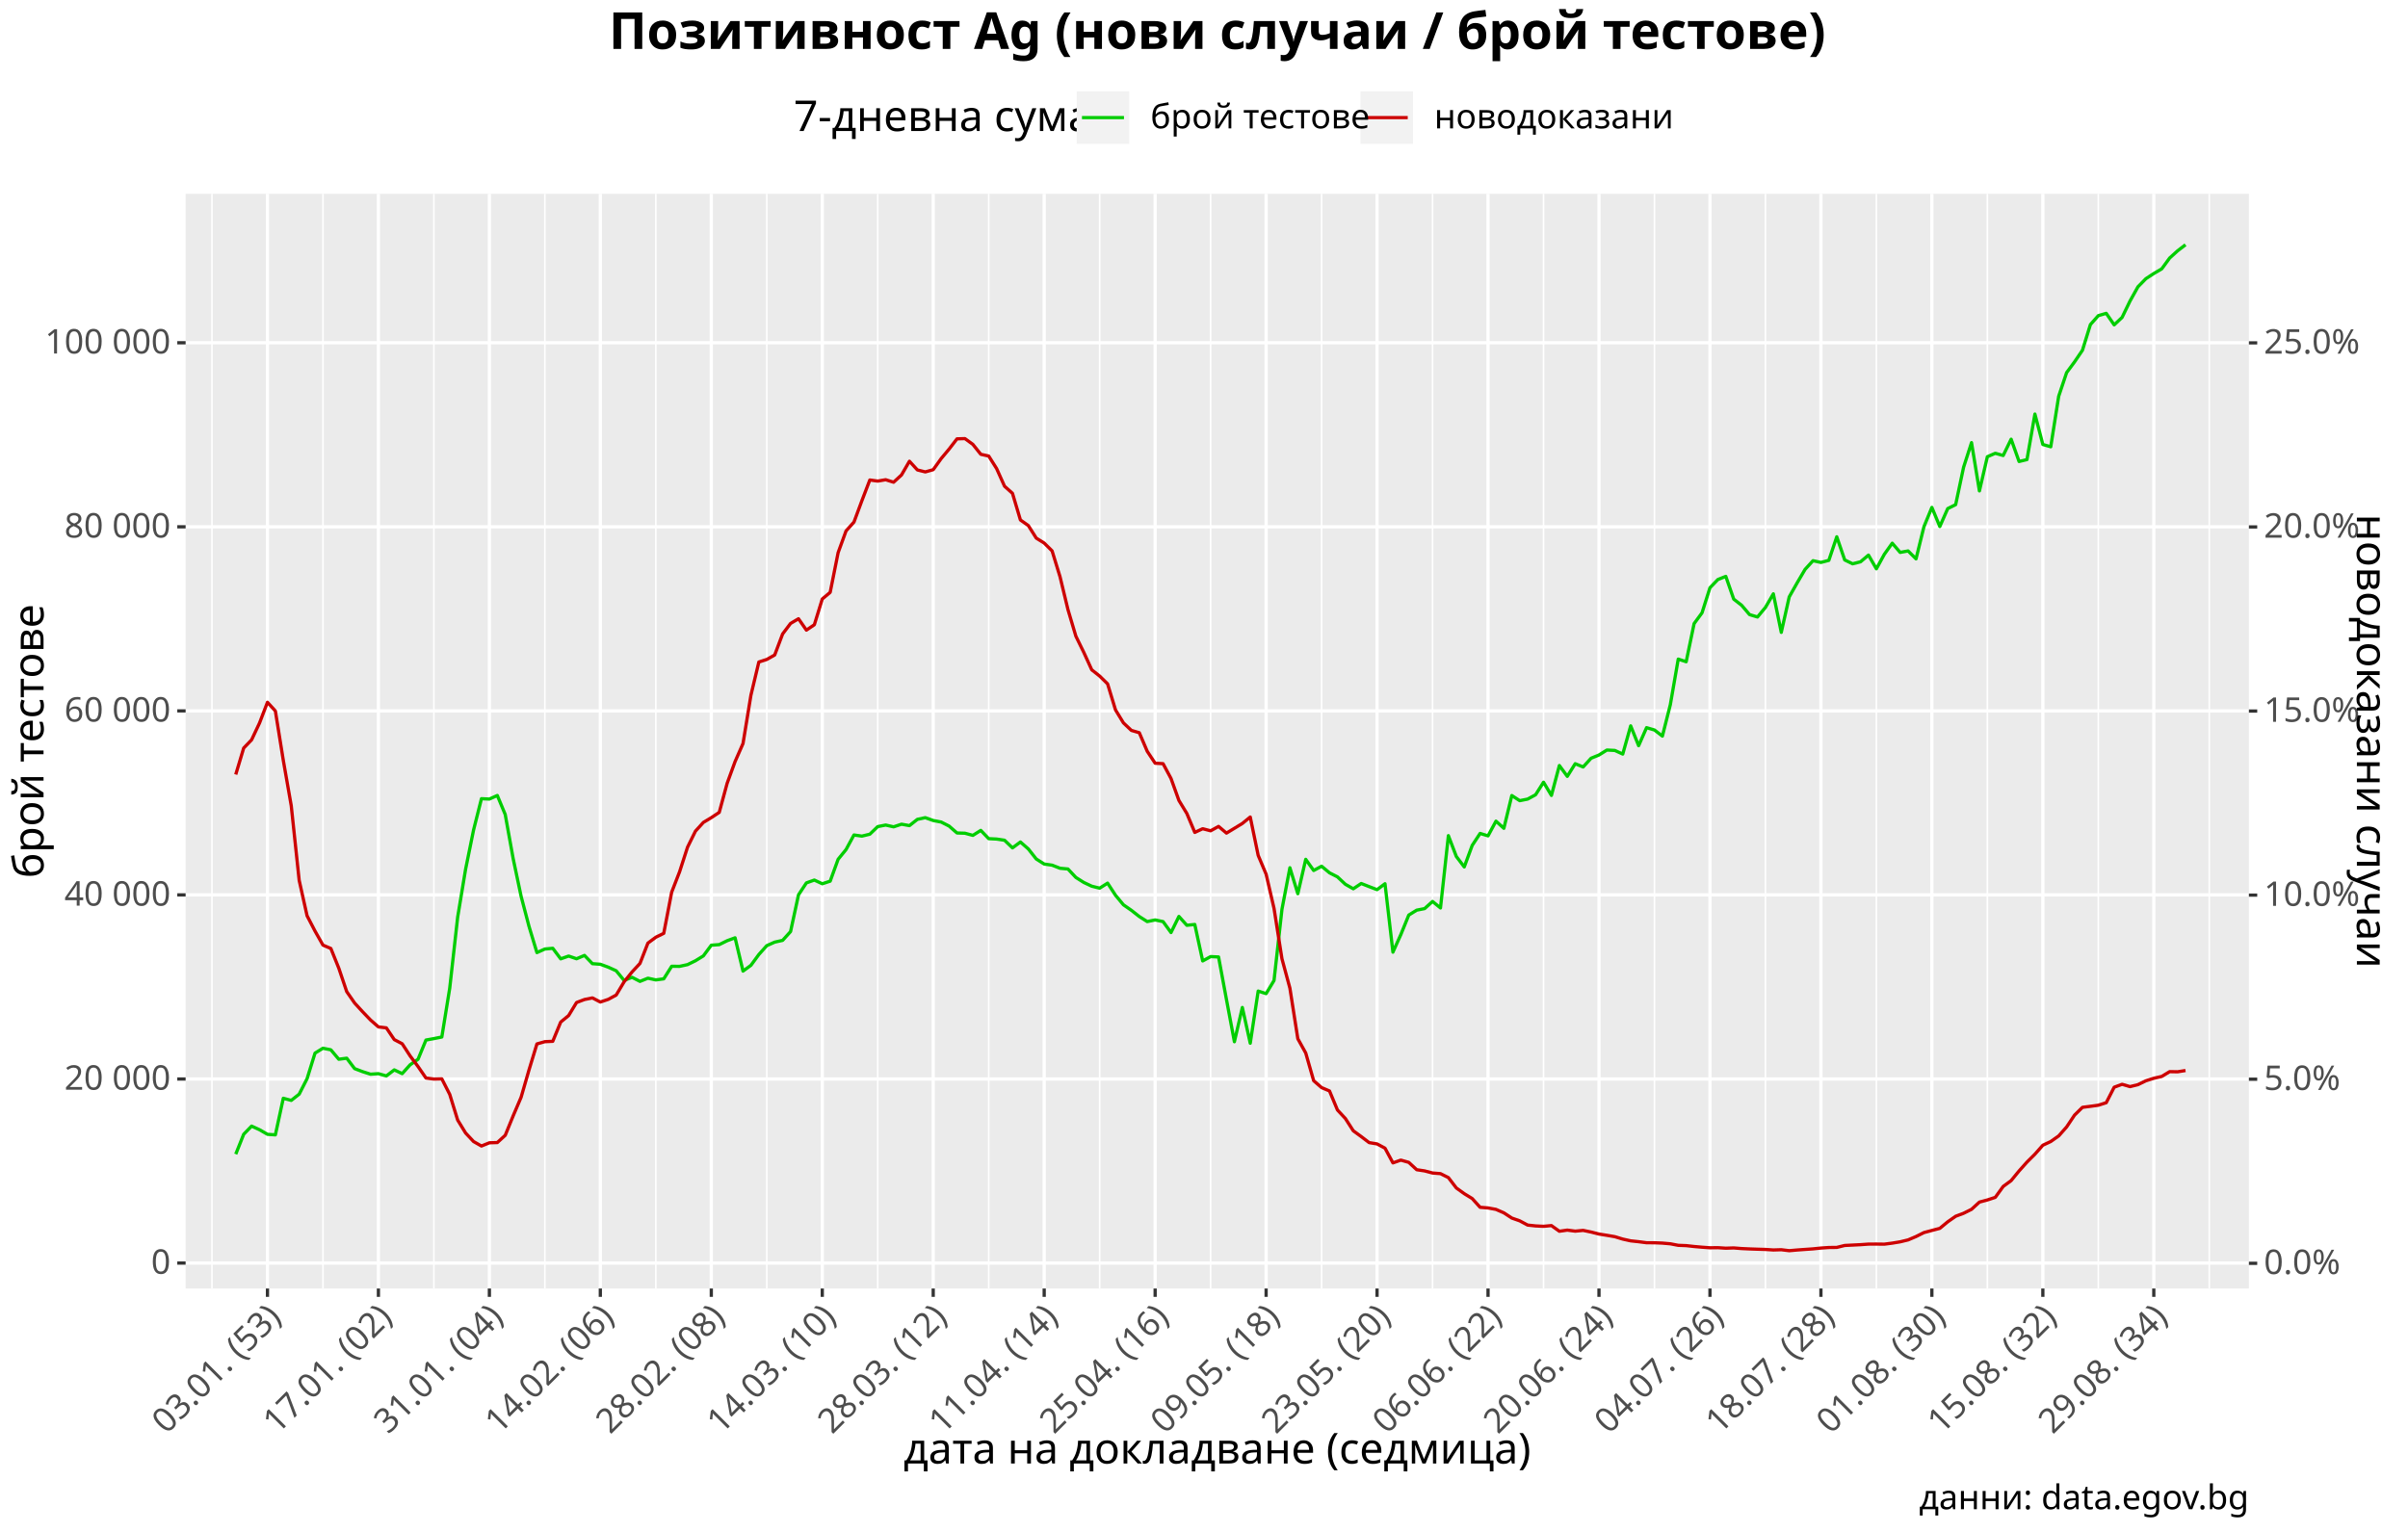
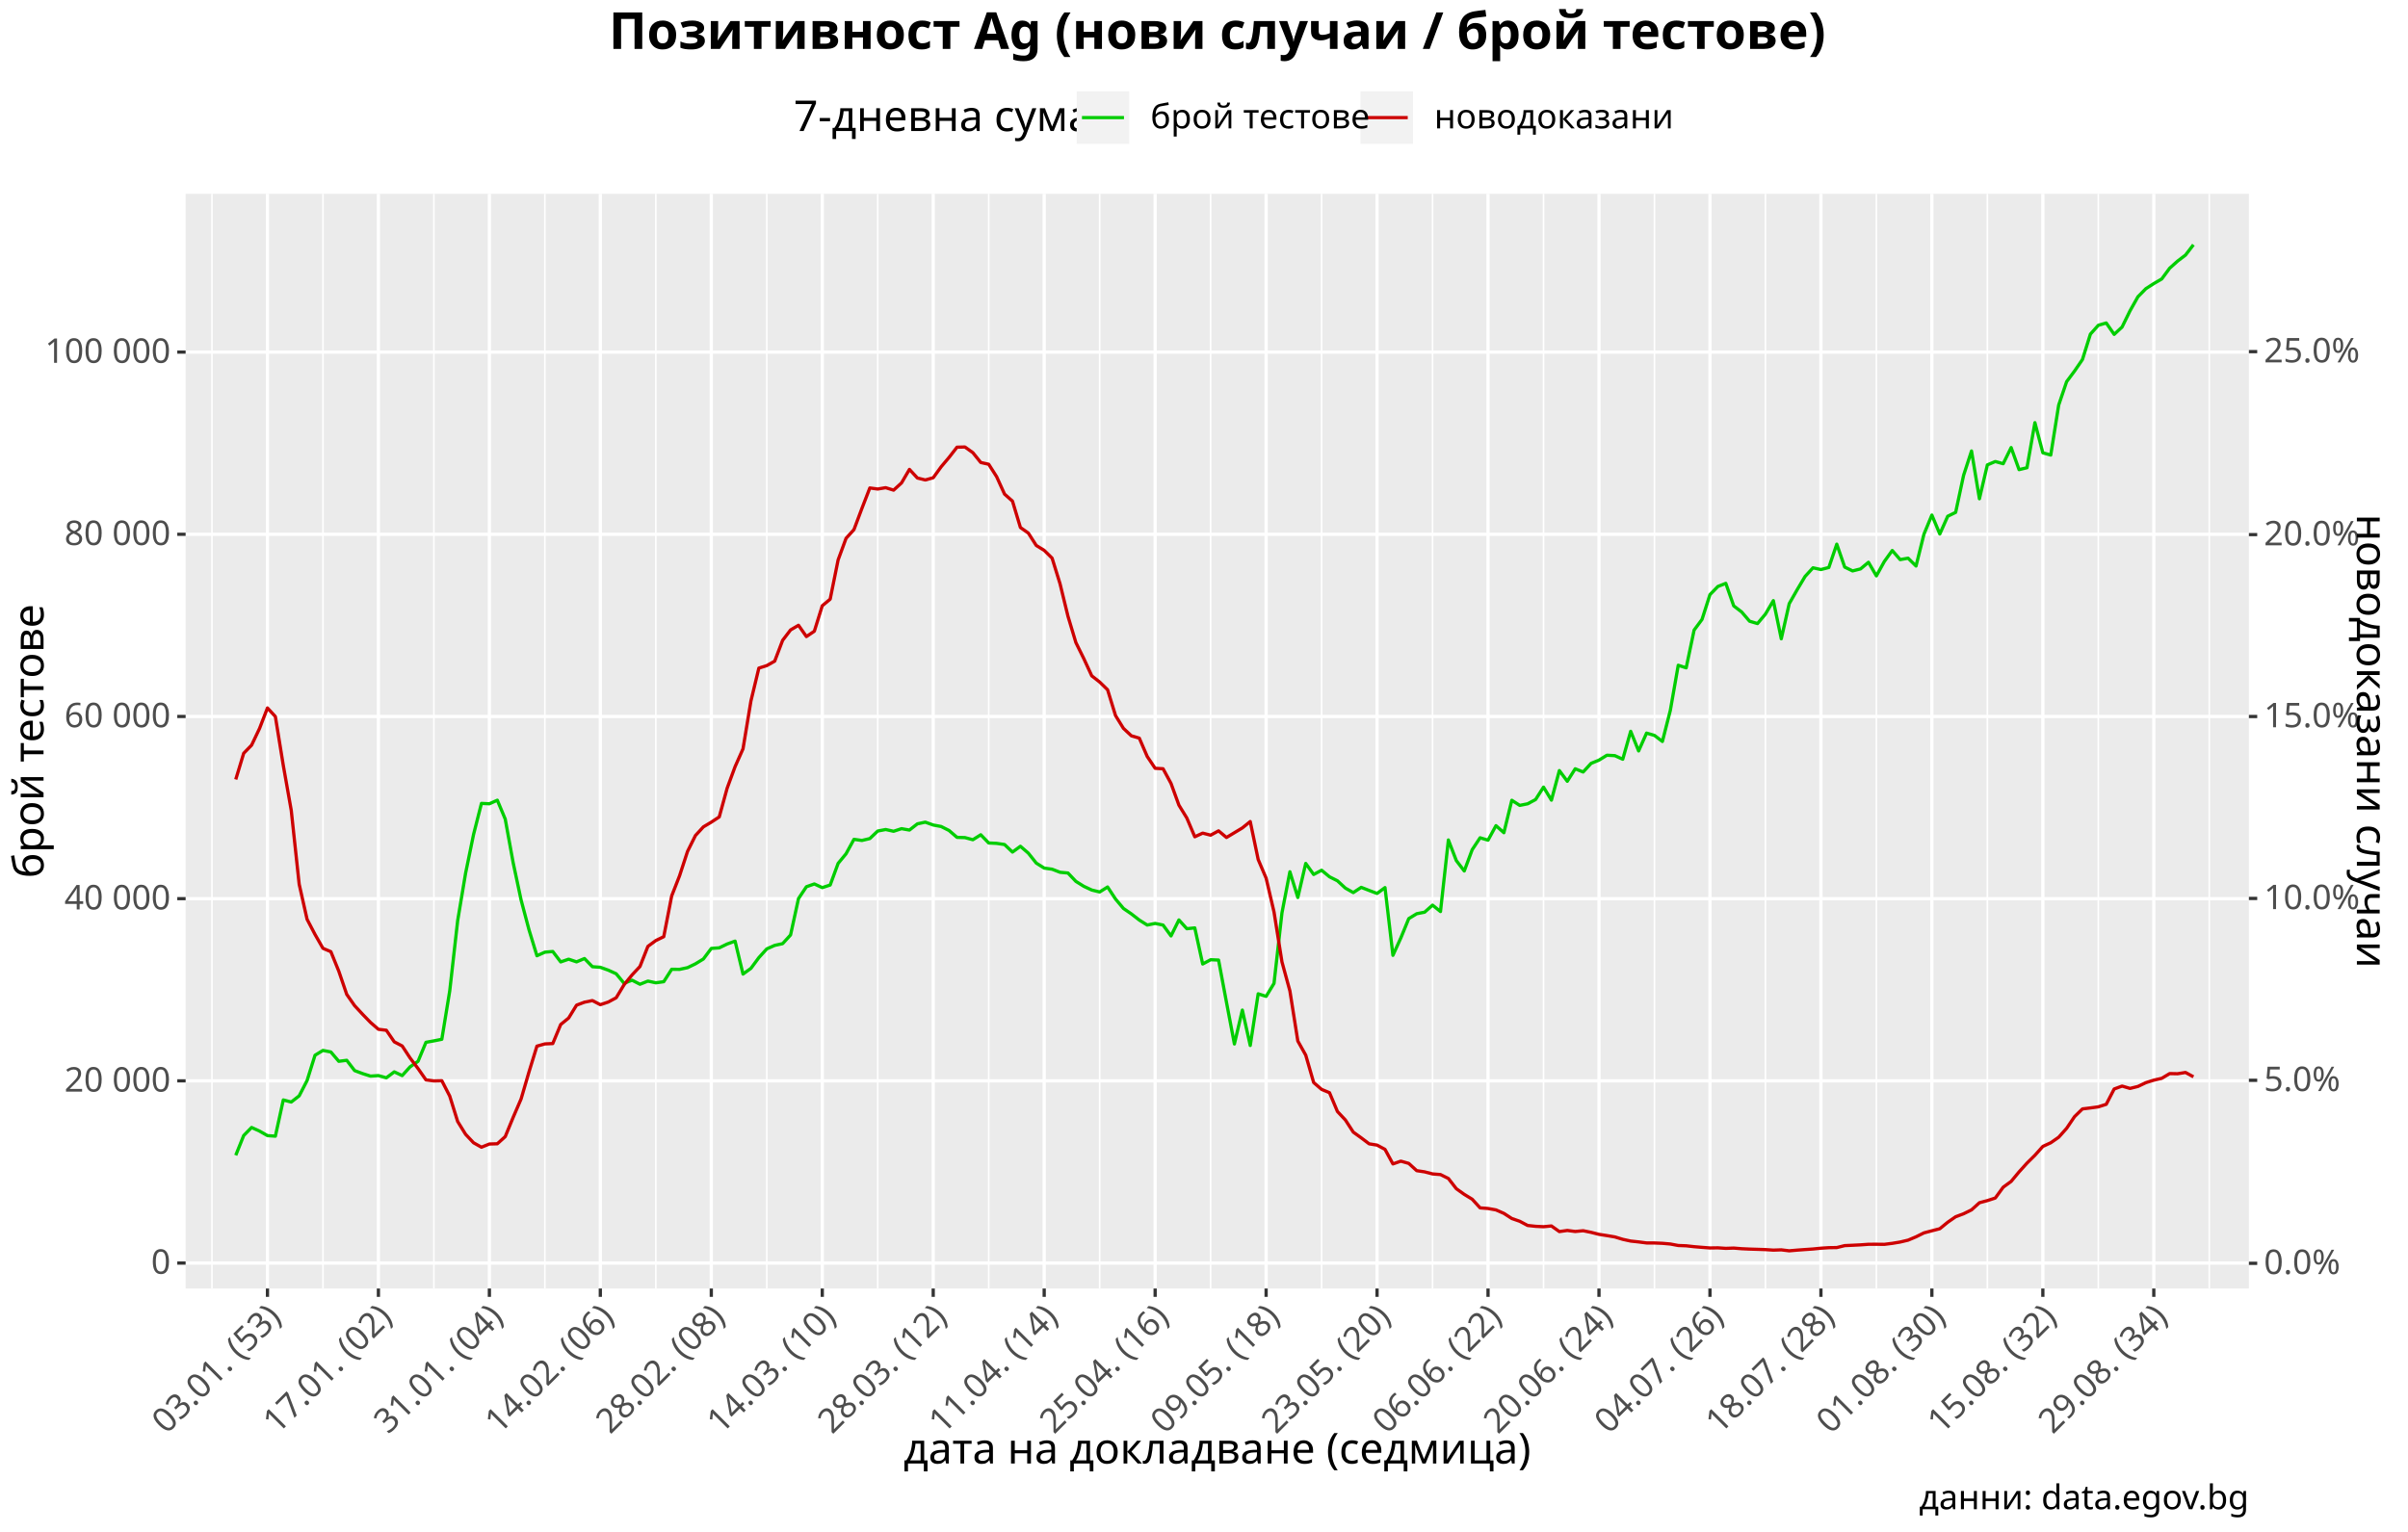
<svg xmlns="http://www.w3.org/2000/svg" class="svglite" viewBox="0 0 792.00 504.00">
  <defs>
    <style type="text/css">
    .svglite line, .svglite polyline, .svglite polygon, .svglite path, .svglite rect, .svglite circle {
      fill: none;
      stroke: #000000;
      stroke-linecap: round;
      stroke-linejoin: round;
      stroke-miterlimit: 10.00;
    }
  </style>
  </defs>
  <rect width="100%" height="100%" style="stroke: none; fill: #FFFFFF;" />
  <defs>
    <clipPath id="cpMC4wMHw3OTIuMDB8MC4wMHw1MDQuMDA=">
      <rect x="0.00" y="0.00" width="792.00" height="504.00" />
    </clipPath>
  </defs>
  <g clip-path="url(#cpMC4wMHw3OTIuMDB8MC4wMHw1MDQuMDA=)">
    <rect x="0.00" y="-0" width="792.00" height="504.00" style="stroke-width: 1.07; stroke: #FFFFFF; fill: #FFFFFF;" />
  </g>
  <defs>
    <clipPath id="cpNjEuMDV8NzM5LjY3fDYzLjc3fDQyMy45Mg==">
      <rect x="61.05" y="63.77" width="678.62" height="360.15" />
    </clipPath>
  </defs>
  <g clip-path="url(#cpNjEuMDV8NzM5LjY3fDYzLjc3fDQyMy45Mg==)">
    <rect x="61.05" y="63.77" width="678.62" height="360.15" style="stroke-width: 1.07; stroke: none; fill: #EBEBEB;" />
    <polyline points="69.72,423.92 69.72,63.77 " style="stroke-width: 0.53; stroke: #FFFFFF; stroke-linecap: butt;" />
    <polyline points="106.22,423.92 106.22,63.77 " style="stroke-width: 0.53; stroke: #FFFFFF; stroke-linecap: butt;" />
    <polyline points="142.71,423.92 142.71,63.77 " style="stroke-width: 0.53; stroke: #FFFFFF; stroke-linecap: butt;" />
    <polyline points="179.21,423.92 179.21,63.77 " style="stroke-width: 0.53; stroke: #FFFFFF; stroke-linecap: butt;" />
    <polyline points="215.70,423.92 215.70,63.77 " style="stroke-width: 0.53; stroke: #FFFFFF; stroke-linecap: butt;" />
    <polyline points="252.20,423.92 252.20,63.77 " style="stroke-width: 0.53; stroke: #FFFFFF; stroke-linecap: butt;" />
    <polyline points="288.69,423.92 288.69,63.77 " style="stroke-width: 0.53; stroke: #FFFFFF; stroke-linecap: butt;" />
    <polyline points="325.19,423.92 325.19,63.77 " style="stroke-width: 0.53; stroke: #FFFFFF; stroke-linecap: butt;" />
    <polyline points="361.68,423.92 361.68,63.77 " style="stroke-width: 0.53; stroke: #FFFFFF; stroke-linecap: butt;" />
    <polyline points="398.18,423.92 398.18,63.77 " style="stroke-width: 0.53; stroke: #FFFFFF; stroke-linecap: butt;" />
    <polyline points="434.68,423.92 434.68,63.77 " style="stroke-width: 0.53; stroke: #FFFFFF; stroke-linecap: butt;" />
    <polyline points="471.17,423.92 471.17,63.77 " style="stroke-width: 0.53; stroke: #FFFFFF; stroke-linecap: butt;" />
    <polyline points="507.67,423.92 507.67,63.77 " style="stroke-width: 0.53; stroke: #FFFFFF; stroke-linecap: butt;" />
    <polyline points="544.16,423.92 544.16,63.77 " style="stroke-width: 0.53; stroke: #FFFFFF; stroke-linecap: butt;" />
    <polyline points="580.66,423.92 580.66,63.77 " style="stroke-width: 0.53; stroke: #FFFFFF; stroke-linecap: butt;" />
    <polyline points="617.15,423.92 617.15,63.77 " style="stroke-width: 0.53; stroke: #FFFFFF; stroke-linecap: butt;" />
    <polyline points="653.65,423.92 653.65,63.77 " style="stroke-width: 0.53; stroke: #FFFFFF; stroke-linecap: butt;" />
    <polyline points="690.14,423.92 690.14,63.77 " style="stroke-width: 0.53; stroke: #FFFFFF; stroke-linecap: butt;" />
    <polyline points="726.64,423.92 726.64,63.77 " style="stroke-width: 0.53; stroke: #FFFFFF; stroke-linecap: butt;" />
    <polyline points="61.05,415.54 739.67,415.54 " style="stroke-width: 1.07; stroke: #FFFFFF; stroke-linecap: butt;" />
-     <polyline points="61.05,354.99 739.67,354.99 " style="stroke-width: 1.07; stroke: #FFFFFF; stroke-linecap: butt;" />
-     <polyline points="61.05,294.43 739.67,294.43 " style="stroke-width: 1.07; stroke: #FFFFFF; stroke-linecap: butt;" />
-     <polyline points="61.05,233.88 739.67,233.88 " style="stroke-width: 1.07; stroke: #FFFFFF; stroke-linecap: butt;" />
-     <polyline points="61.05,173.32 739.67,173.32 " style="stroke-width: 1.07; stroke: #FFFFFF; stroke-linecap: butt;" />
-     <polyline points="61.05,112.77 739.67,112.77 " style="stroke-width: 1.07; stroke: #FFFFFF; stroke-linecap: butt;" />
+     <polyline points="61.05,355.60 739.67,355.60 " style="stroke-width: 1.07; stroke: #FFFFFF; stroke-linecap: butt;" />
+     <polyline points="61.05,295.66 739.67,295.66 " style="stroke-width: 1.07; stroke: #FFFFFF; stroke-linecap: butt;" />
+     <polyline points="61.05,235.72 739.67,235.72 " style="stroke-width: 1.07; stroke: #FFFFFF; stroke-linecap: butt;" />
+     <polyline points="61.05,175.78 739.67,175.78 " style="stroke-width: 1.07; stroke: #FFFFFF; stroke-linecap: butt;" />
+     <polyline points="61.05,115.84 739.67,115.84 " style="stroke-width: 1.07; stroke: #FFFFFF; stroke-linecap: butt;" />
    <polyline points="87.97,423.92 87.97,63.77 " style="stroke-width: 1.07; stroke: #FFFFFF; stroke-linecap: butt;" />
    <polyline points="124.46,423.92 124.46,63.77 " style="stroke-width: 1.07; stroke: #FFFFFF; stroke-linecap: butt;" />
    <polyline points="160.96,423.92 160.96,63.77 " style="stroke-width: 1.07; stroke: #FFFFFF; stroke-linecap: butt;" />
    <polyline points="197.45,423.92 197.45,63.77 " style="stroke-width: 1.07; stroke: #FFFFFF; stroke-linecap: butt;" />
    <polyline points="233.95,423.92 233.95,63.77 " style="stroke-width: 1.07; stroke: #FFFFFF; stroke-linecap: butt;" />
    <polyline points="270.45,423.92 270.45,63.77 " style="stroke-width: 1.07; stroke: #FFFFFF; stroke-linecap: butt;" />
    <polyline points="306.94,423.92 306.94,63.77 " style="stroke-width: 1.07; stroke: #FFFFFF; stroke-linecap: butt;" />
    <polyline points="343.44,423.92 343.44,63.77 " style="stroke-width: 1.07; stroke: #FFFFFF; stroke-linecap: butt;" />
    <polyline points="379.93,423.92 379.93,63.77 " style="stroke-width: 1.07; stroke: #FFFFFF; stroke-linecap: butt;" />
    <polyline points="416.43,423.92 416.43,63.77 " style="stroke-width: 1.07; stroke: #FFFFFF; stroke-linecap: butt;" />
    <polyline points="452.92,423.92 452.92,63.77 " style="stroke-width: 1.07; stroke: #FFFFFF; stroke-linecap: butt;" />
    <polyline points="489.42,423.92 489.42,63.77 " style="stroke-width: 1.07; stroke: #FFFFFF; stroke-linecap: butt;" />
    <polyline points="525.91,423.92 525.91,63.77 " style="stroke-width: 1.07; stroke: #FFFFFF; stroke-linecap: butt;" />
    <polyline points="562.41,423.92 562.41,63.77 " style="stroke-width: 1.07; stroke: #FFFFFF; stroke-linecap: butt;" />
    <polyline points="598.91,423.92 598.91,63.77 " style="stroke-width: 1.07; stroke: #FFFFFF; stroke-linecap: butt;" />
    <polyline points="635.40,423.92 635.40,63.77 " style="stroke-width: 1.07; stroke: #FFFFFF; stroke-linecap: butt;" />
    <polyline points="671.90,423.92 671.90,63.77 " style="stroke-width: 1.07; stroke: #FFFFFF; stroke-linecap: butt;" />
    <polyline points="708.39,423.92 708.39,63.77 " style="stroke-width: 1.07; stroke: #FFFFFF; stroke-linecap: butt;" />
-     <polyline points="77.54,379.72 80.15,373.17 82.75,370.49 85.36,371.68 87.97,373.19 90.57,373.37 93.18,361.33 95.79,362.03 98.40,359.98 101.00,354.88 103.61,346.48 106.22,344.87 108.82,345.39 111.43,348.49 114.04,348.15 116.64,351.58 119.25,352.57 121.86,353.41 124.46,353.24 127.07,353.98 129.68,351.99 132.28,353.23 134.89,350.32 137.50,348.49 140.10,342.17 142.71,341.70 145.32,341.17 147.92,325.08 150.53,301.73 153.14,285.95 155.75,273.10 158.35,262.77 160.96,262.89 163.57,261.71 166.17,267.97 168.78,282.48 171.39,294.87 173.99,304.77 176.60,313.40 179.21,312.23 181.81,311.99 184.42,315.46 187.03,314.54 189.63,315.43 192.24,314.33 194.85,317.05 197.45,317.24 200.06,318.20 202.67,319.39 205.27,322.56 207.88,321.53 210.49,322.88 213.10,321.83 215.70,322.39 218.31,322.04 220.92,317.90 223.52,317.93 226.13,317.36 228.74,316.09 231.34,314.49 233.95,310.97 236.56,310.78 239.16,309.50 241.77,308.54 244.38,319.49 246.98,317.59 249.59,314.03 252.20,311.12 254.80,309.96 257.41,309.38 260.02,306.49 262.63,294.40 265.23,290.47 267.84,289.54 270.45,290.76 273.05,289.90 275.66,282.71 278.27,279.50 280.87,274.71 283.48,275.08 286.09,274.45 288.69,271.95 291.30,271.44 293.91,272.03 296.51,271.16 299.12,271.63 301.73,269.57 304.33,269.01 306.94,269.95 309.55,270.45 312.15,271.77 314.76,274.05 317.37,274.13 319.98,274.84 322.58,273.20 325.19,275.92 327.80,276.05 330.40,276.44 333.01,278.95 335.62,277.02 338.22,279.30 340.83,282.61 343.44,284.27 346.04,284.64 348.65,285.66 351.26,285.90 353.86,288.68 356.47,290.33 359.08,291.56 361.68,292.21 364.29,290.55 366.90,294.55 369.50,297.68 372.11,299.49 374.72,301.54 377.33,303.20 379.93,302.66 382.54,303.21 385.15,306.81 387.75,301.51 390.36,304.42 392.97,304.15 395.57,316.15 398.18,314.72 400.79,314.84 403.39,328.85 406.00,342.73 408.61,331.46 411.21,343.22 413.82,326.06 416.43,326.91 419.03,322.59 421.64,299.16 424.25,285.49 426.86,294.03 429.46,282.72 432.07,286.39 434.68,284.99 437.28,287.16 439.89,288.49 442.50,290.93 445.10,292.41 447.71,290.67 450.32,291.70 452.92,292.70 455.53,290.75 458.14,313.26 460.74,307.48 463.35,301.06 465.96,299.44 468.56,298.93 471.17,296.58 473.78,298.72 476.38,274.93 478.99,281.78 481.60,285.22 484.21,278.15 486.81,274.20 489.42,275.00 492.03,270.16 494.63,272.51 497.24,261.73 499.85,263.42 502.45,262.90 505.06,261.48 507.67,257.35 510.27,261.69 512.88,251.86 515.49,255.42 518.09,251.26 520.70,252.33 523.31,249.46 525.91,248.40 528.52,246.76 531.13,246.90 533.73,248.09 536.34,238.81 538.95,245.33 541.56,239.40 544.16,240.17 546.77,242.18 549.38,231.83 551.98,216.85 554.59,217.71 557.20,205.16 559.80,201.62 562.41,193.37 565.02,190.66 567.62,189.63 570.23,197.12 572.84,199.15 575.44,202.21 578.05,202.99 580.66,199.84 583.26,195.37 585.87,208.05 588.48,196.38 591.09,191.76 593.69,187.34 596.30,184.47 598.91,185.04 601.51,184.36 604.12,176.60 606.73,184.22 609.33,185.49 611.94,184.83 614.55,182.63 617.15,187.14 619.76,182.37 622.37,178.71 624.97,181.74 627.58,181.26 630.19,183.87 632.79,173.30 635.40,166.93 638.01,173.23 640.61,167.33 643.22,166.03 645.83,153.73 648.44,145.63 651.04,161.51 653.65,150.26 656.26,149.13 658.86,149.86 661.47,144.50 664.08,151.83 666.68,151.20 669.29,136.23 671.90,146.24 674.50,146.99 677.11,130.37 679.72,122.59 682.32,119.07 684.93,115.22 687.54,106.79 690.14,103.85 692.75,103.09 695.36,106.88 697.96,104.43 700.57,99.04 703.18,94.36 705.79,91.69 708.39,89.99 711.00,88.46 713.61,84.89 716.21,82.53 718.82,80.52 " style="stroke-width: 1.07; stroke: #00CD00; stroke-linecap: butt;" />
-     <polyline points="77.54,254.81 80.15,246.11 82.75,243.41 85.36,237.87 87.97,231.05 90.57,233.91 93.18,250.17 95.79,265.07 98.40,289.63 101.00,301.29 103.61,306.32 106.22,310.94 108.82,312.05 111.43,318.53 114.04,326.25 116.64,330.00 119.25,332.85 121.86,335.57 124.46,337.85 127.07,338.17 129.68,342.03 132.28,343.39 134.89,347.40 137.50,350.90 140.10,354.67 142.71,355.01 145.32,354.95 147.92,360.05 150.53,368.50 153.14,372.76 155.75,375.56 158.35,377.04 160.96,375.98 163.57,375.90 166.17,373.52 168.78,367.12 171.39,361.00 173.99,352.02 176.60,343.45 179.21,342.71 181.81,342.59 184.42,336.26 187.03,334.11 189.63,329.83 192.24,328.84 194.85,328.31 197.45,329.67 200.06,328.79 202.67,327.37 205.27,323.02 207.88,319.78 210.49,316.97 213.10,310.28 215.70,308.35 218.31,307.07 220.92,293.52 223.52,286.81 226.13,278.73 228.74,273.44 231.34,270.58 233.95,269.01 236.56,267.27 239.16,257.71 241.77,250.56 244.38,244.62 246.98,228.73 249.59,217.80 252.20,216.96 254.80,215.49 257.41,208.57 260.02,205.11 262.63,203.57 265.23,207.31 267.84,205.54 270.45,197.07 273.05,194.88 275.66,181.83 278.27,174.67 280.87,171.77 283.48,164.73 286.09,157.92 288.69,158.28 291.30,157.83 293.91,158.65 296.51,156.26 299.12,151.75 301.73,154.61 304.33,155.26 306.94,154.53 309.55,150.88 312.15,147.77 314.76,144.38 317.37,144.30 319.98,146.20 322.58,149.46 325.19,150.04 327.80,154.18 330.40,159.97 333.01,162.31 335.62,171.07 338.22,172.91 340.83,177.04 343.44,178.67 346.04,181.25 348.65,189.76 351.26,200.57 353.86,209.31 356.47,214.65 359.08,220.37 361.68,222.43 364.29,224.99 366.90,233.57 369.50,237.83 372.11,240.30 374.72,241.07 377.33,247.18 379.93,251.10 382.54,251.25 385.15,256.12 387.75,263.35 390.36,267.64 392.97,273.86 395.57,272.65 398.18,273.33 400.79,271.89 403.39,274.09 406.00,272.51 408.61,270.92 411.21,268.80 413.82,281.42 416.43,287.61 419.03,298.85 421.64,315.44 424.25,325.09 426.86,341.75 429.46,346.44 432.07,355.55 434.68,357.82 437.28,358.93 439.89,365.18 442.50,367.99 445.10,372.03 447.71,373.93 450.32,375.92 452.92,376.35 455.53,377.75 458.14,382.59 460.74,381.68 463.35,382.42 465.96,384.84 468.56,385.23 471.17,385.92 473.78,386.13 476.38,387.43 478.99,390.84 481.60,392.72 484.21,394.32 486.81,397.20 489.42,397.41 492.03,397.89 494.63,399.03 497.24,400.74 499.85,401.66 502.45,403.05 505.06,403.33 507.67,403.46 510.27,403.22 512.88,405.08 515.49,404.71 518.09,405.05 520.70,404.80 523.31,405.34 525.91,406.00 528.52,406.42 531.13,406.87 533.73,407.66 536.34,408.24 538.95,408.52 541.56,408.86 544.16,408.87 546.77,408.98 549.38,409.21 551.98,409.71 554.59,409.81 557.20,410.10 559.80,410.33 562.41,410.52 565.02,410.49 567.62,410.66 570.23,410.57 572.84,410.78 575.44,410.90 578.05,410.99 580.66,411.07 583.26,411.24 585.87,411.16 588.48,411.48 591.09,411.25 593.69,411.06 596.30,410.88 598.91,410.61 601.51,410.43 604.12,410.40 606.73,409.76 609.33,409.63 611.94,409.50 614.55,409.31 617.15,409.30 619.76,409.33 622.37,408.99 624.97,408.56 627.58,407.93 630.19,406.82 632.79,405.52 635.40,404.82 638.01,404.13 640.61,401.98 643.22,400.15 645.83,399.17 648.44,397.87 651.04,395.49 653.65,394.79 656.26,393.93 658.86,390.34 661.47,388.42 664.08,385.24 666.68,382.33 669.29,379.73 671.90,376.78 674.50,375.56 677.11,373.72 679.72,370.77 682.32,366.88 684.93,364.31 687.54,363.98 690.14,363.62 692.75,362.79 695.36,357.70 697.96,356.73 700.57,357.50 703.18,356.85 705.79,355.58 708.39,354.75 711.00,354.15 713.61,352.57 716.21,352.62 718.82,352.20 " style="stroke-width: 1.07; stroke: #CD0000; stroke-linecap: butt;" />
+     <polyline points="77.54,380.09 80.15,373.60 82.75,370.94 85.36,372.13 87.97,373.62 90.57,373.80 93.18,361.88 95.79,362.57 98.40,360.54 101.00,355.50 103.61,347.18 106.22,345.59 108.82,346.10 111.43,349.17 114.04,348.84 116.64,352.23 119.25,353.21 121.86,354.04 124.46,353.87 127.07,354.60 129.68,352.64 132.28,353.87 134.89,350.98 137.50,349.17 140.10,342.92 142.71,342.45 145.32,341.92 147.92,326.00 150.53,302.88 153.14,287.26 155.75,274.55 158.35,264.32 160.96,264.44 163.57,263.27 166.17,269.47 168.78,283.83 171.39,296.10 173.99,305.90 176.60,314.44 179.21,313.27 181.81,313.04 184.42,316.47 187.03,315.57 189.63,316.45 192.24,315.36 194.85,318.05 197.45,318.24 200.06,319.18 202.67,320.37 205.27,323.51 207.88,322.48 210.49,323.82 213.10,322.78 215.70,323.34 218.31,322.98 220.92,318.89 223.52,318.92 226.13,318.36 228.74,317.10 231.34,315.51 233.95,312.03 236.56,311.84 239.16,310.58 241.77,309.63 244.38,320.47 246.98,318.59 249.59,315.06 252.20,312.18 254.80,311.03 257.41,310.46 260.02,307.60 262.63,295.63 265.23,291.74 267.84,290.82 270.45,292.03 273.05,291.17 275.66,284.06 278.27,280.89 280.87,276.14 283.48,276.51 286.09,275.89 288.69,273.41 291.30,272.91 293.91,273.49 296.51,272.63 299.12,273.09 301.73,271.05 304.33,270.49 306.94,271.43 309.55,271.92 312.15,273.23 314.76,275.49 317.37,275.57 319.98,276.27 322.58,274.64 325.19,277.34 327.80,277.47 330.40,277.85 333.01,280.33 335.62,278.43 338.22,280.68 340.83,283.96 343.44,285.60 346.04,285.97 348.65,286.98 351.26,287.22 353.86,289.97 356.47,291.60 359.08,292.82 361.68,293.46 364.29,291.82 366.90,295.78 369.50,298.88 372.11,300.67 374.72,302.70 377.33,304.34 379.93,303.81 382.54,304.35 385.15,307.92 387.75,302.66 390.36,305.55 392.97,305.28 395.57,317.16 398.18,315.75 400.79,315.86 403.39,329.73 406.00,343.47 408.61,332.32 411.21,343.96 413.82,326.96 416.43,327.81 419.03,323.53 421.64,300.34 424.25,286.81 426.86,295.27 429.46,284.07 432.07,287.70 434.68,286.31 437.28,288.47 439.89,289.78 442.50,292.19 445.10,293.66 447.71,291.94 450.32,292.96 452.92,293.95 455.53,292.02 458.14,314.30 460.74,308.58 463.35,302.22 465.96,300.62 468.56,300.11 471.17,297.79 473.78,299.90 476.38,276.35 478.99,283.14 481.60,286.55 484.21,279.55 486.81,275.63 489.42,276.42 492.03,271.64 494.63,273.96 497.24,263.29 499.85,264.97 502.45,264.45 505.06,263.05 507.67,258.96 510.27,263.25 512.88,253.52 515.49,257.04 518.09,252.93 520.70,253.99 523.31,251.15 525.91,250.09 528.52,248.47 531.13,248.61 533.73,249.79 536.34,240.60 538.95,247.06 541.56,241.19 544.16,241.95 546.77,243.94 549.38,233.70 551.98,218.87 554.59,219.72 557.20,207.30 559.80,203.79 562.41,195.63 565.02,192.95 567.62,191.92 570.23,199.34 572.84,201.34 575.44,204.38 578.05,205.15 580.66,202.03 583.26,197.61 585.87,210.16 588.48,198.61 591.09,194.03 593.69,189.66 596.30,186.81 598.91,187.38 601.51,186.70 604.12,179.03 606.73,186.57 609.33,187.83 611.94,187.17 614.55,184.99 617.15,189.46 619.76,184.74 622.37,181.11 624.97,184.11 627.58,183.64 630.19,186.22 632.79,175.76 635.40,169.45 638.01,175.69 640.61,169.85 643.22,168.57 645.83,156.39 648.44,148.37 651.04,164.09 653.65,152.95 656.26,151.84 658.86,152.56 661.47,147.25 664.08,154.51 666.68,153.88 669.29,139.06 671.90,148.97 674.50,149.71 677.11,133.27 679.72,125.57 682.32,122.08 684.93,118.27 687.54,109.93 690.14,107.02 692.75,106.26 695.36,110.01 697.96,107.59 700.57,102.26 703.18,97.62 705.79,94.97 708.39,93.30 711.00,91.78 713.61,88.24 716.21,85.91 718.82,83.92 721.43,80.52 " style="stroke-width: 1.07; stroke: #00CD00; stroke-linecap: butt;" />
+     <polyline points="77.54,256.44 80.15,247.83 82.75,245.16 85.36,239.67 87.97,232.92 90.57,235.75 93.18,251.85 95.79,266.60 98.40,290.91 101.00,302.45 103.61,307.43 106.22,312.00 108.82,313.10 111.43,319.52 114.04,327.15 116.64,330.87 119.25,333.69 121.86,336.38 124.46,338.64 127.07,338.96 129.68,342.77 132.28,344.12 134.89,348.09 137.50,351.56 140.10,355.28 142.71,355.62 145.32,355.56 147.92,360.61 150.53,368.98 153.14,373.19 155.75,375.97 158.35,377.43 160.96,376.38 163.57,376.30 166.17,373.95 168.78,367.61 171.39,361.55 173.99,352.66 176.60,344.18 179.21,343.45 181.81,343.33 184.42,337.06 187.03,334.93 189.63,330.70 192.24,329.72 194.85,329.19 197.45,330.54 200.06,329.67 202.67,328.26 205.27,323.96 207.88,320.76 210.49,317.97 213.10,311.35 215.70,309.44 218.31,308.17 220.92,294.76 223.52,288.11 226.13,280.12 228.74,274.88 231.34,272.05 233.95,270.49 236.56,268.77 239.16,259.32 241.77,252.24 244.38,246.36 246.98,230.63 249.59,219.81 252.20,218.98 254.80,217.52 257.41,210.67 260.02,207.25 262.63,205.72 265.23,209.43 267.84,207.67 270.45,199.29 273.05,197.12 275.66,184.21 278.27,177.11 280.87,174.24 283.48,167.28 286.09,160.54 288.69,160.89 291.30,160.45 293.91,161.26 296.51,158.89 299.12,154.43 301.73,157.26 304.33,157.91 306.94,157.18 309.55,153.57 312.15,150.49 314.76,147.13 317.37,147.06 319.98,148.93 322.58,152.16 325.19,152.74 327.80,156.84 330.40,162.56 333.01,164.88 335.62,173.55 338.22,175.38 340.83,179.46 343.44,181.07 346.04,183.63 348.65,192.06 351.26,202.75 353.86,211.40 356.47,216.69 359.08,222.35 361.68,224.39 364.29,226.93 366.90,235.42 369.50,239.63 372.11,242.08 374.72,242.85 377.33,248.89 379.93,252.77 382.54,252.92 385.15,257.74 387.75,264.89 390.36,269.14 392.97,275.30 395.57,274.10 398.18,274.77 400.79,273.35 403.39,275.53 406.00,273.96 408.61,272.39 411.21,270.29 413.82,282.78 416.43,288.91 419.03,300.04 421.64,316.46 424.25,326.01 426.86,342.50 429.46,347.14 432.07,356.16 434.68,358.41 437.28,359.50 439.89,365.69 442.50,368.47 445.10,372.47 447.71,374.35 450.32,376.32 452.92,376.74 455.53,378.14 458.14,382.93 460.74,382.02 463.35,382.76 465.96,385.15 468.56,385.54 471.17,386.22 473.78,386.43 476.38,387.72 478.99,391.09 481.60,392.95 484.21,394.54 486.81,397.39 489.42,397.59 492.03,398.06 494.63,399.20 497.24,400.89 499.85,401.80 502.45,403.18 505.06,403.46 507.67,403.59 510.27,403.34 512.88,405.19 515.49,404.82 518.09,405.16 520.70,404.91 523.31,405.44 525.91,406.10 528.52,406.51 531.13,406.95 533.73,407.74 536.34,408.31 538.95,408.59 541.56,408.93 544.16,408.94 546.77,409.05 549.38,409.28 551.98,409.77 554.59,409.87 557.20,410.16 559.80,410.38 562.41,410.58 565.02,410.54 567.62,410.71 570.23,410.62 572.84,410.83 575.44,410.95 578.05,411.03 580.66,411.12 583.26,411.29 585.87,411.20 588.48,411.52 591.09,411.29 593.69,411.10 596.30,410.92 598.91,410.66 601.51,410.49 604.12,410.45 606.73,409.81 609.33,409.69 611.94,409.56 614.55,409.37 617.15,409.36 619.76,409.39 622.37,409.06 624.97,408.63 627.58,408.01 630.19,406.91 632.79,405.62 635.40,404.93 638.01,404.25 640.61,402.12 643.22,400.31 645.83,399.33 648.44,398.05 651.04,395.70 653.65,395.00 656.26,394.15 658.86,390.59 661.47,388.69 664.08,385.55 666.68,382.67 669.29,380.09 671.90,377.17 674.50,375.97 677.11,374.15 679.72,371.22 682.32,367.38 684.93,364.83 687.54,364.51 690.14,364.15 692.75,363.32 695.36,358.28 697.96,357.32 700.57,358.09 703.18,357.44 705.79,356.19 708.39,355.37 711.00,354.77 713.61,353.21 716.21,353.26 718.82,352.84 721.43,354.27 " style="stroke-width: 1.07; stroke: #CD0000; stroke-linecap: butt;" />
  </g>
  <g clip-path="url(#cpMC4wMHw3OTIuMDB8MC4wMHw1MDQuMDA=)">
    <text x="56.12" y="419.08" text-anchor="end" style="font-size: 11.20px; fill: #4D4D4D; font-family: Calibri;" textLength="5.67px" lengthAdjust="spacingAndGlyphs">0</text>
-     <text x="56.12" y="358.52" text-anchor="end" style="font-size: 11.20px; fill: #4D4D4D; font-family: Calibri;" textLength="30.90px" lengthAdjust="spacingAndGlyphs">20 000</text>
-     <text x="56.12" y="297.97" text-anchor="end" style="font-size: 11.20px; fill: #4D4D4D; font-family: Calibri;" textLength="30.90px" lengthAdjust="spacingAndGlyphs">40 000</text>
-     <text x="56.12" y="237.41" text-anchor="end" style="font-size: 11.20px; fill: #4D4D4D; font-family: Calibri;" textLength="30.90px" lengthAdjust="spacingAndGlyphs">60 000</text>
-     <text x="56.12" y="176.86" text-anchor="end" style="font-size: 11.20px; fill: #4D4D4D; font-family: Calibri;" textLength="30.90px" lengthAdjust="spacingAndGlyphs">80 000</text>
-     <text x="56.12" y="116.30" text-anchor="end" style="font-size: 11.20px; fill: #4D4D4D; font-family: Calibri;" textLength="36.57px" lengthAdjust="spacingAndGlyphs">100 000</text>
+     <text x="56.12" y="359.14" text-anchor="end" style="font-size: 11.20px; fill: #4D4D4D; font-family: Calibri;" textLength="30.90px" lengthAdjust="spacingAndGlyphs">20 000</text>
+     <text x="56.12" y="299.20" text-anchor="end" style="font-size: 11.20px; fill: #4D4D4D; font-family: Calibri;" textLength="30.90px" lengthAdjust="spacingAndGlyphs">40 000</text>
+     <text x="56.12" y="239.26" text-anchor="end" style="font-size: 11.20px; fill: #4D4D4D; font-family: Calibri;" textLength="30.90px" lengthAdjust="spacingAndGlyphs">60 000</text>
+     <text x="56.12" y="179.32" text-anchor="end" style="font-size: 11.20px; fill: #4D4D4D; font-family: Calibri;" textLength="30.90px" lengthAdjust="spacingAndGlyphs">80 000</text>
+     <text x="56.12" y="119.37" text-anchor="end" style="font-size: 11.20px; fill: #4D4D4D; font-family: Calibri;" textLength="36.57px" lengthAdjust="spacingAndGlyphs">100 000</text>
    <polyline points="58.31,415.54 61.05,415.54 " style="stroke-width: 1.07; stroke: #333333; stroke-linecap: butt;" />
-     <polyline points="58.31,354.99 61.05,354.99 " style="stroke-width: 1.07; stroke: #333333; stroke-linecap: butt;" />
-     <polyline points="58.31,294.43 61.05,294.43 " style="stroke-width: 1.07; stroke: #333333; stroke-linecap: butt;" />
-     <polyline points="58.31,233.88 61.05,233.88 " style="stroke-width: 1.07; stroke: #333333; stroke-linecap: butt;" />
-     <polyline points="58.31,173.32 61.05,173.32 " style="stroke-width: 1.07; stroke: #333333; stroke-linecap: butt;" />
-     <polyline points="58.31,112.77 61.05,112.77 " style="stroke-width: 1.07; stroke: #333333; stroke-linecap: butt;" />
+     <polyline points="58.31,355.60 61.05,355.60 " style="stroke-width: 1.07; stroke: #333333; stroke-linecap: butt;" />
+     <polyline points="58.31,295.66 61.05,295.66 " style="stroke-width: 1.07; stroke: #333333; stroke-linecap: butt;" />
+     <polyline points="58.31,235.72 61.05,235.72 " style="stroke-width: 1.07; stroke: #333333; stroke-linecap: butt;" />
+     <polyline points="58.31,175.78 61.05,175.78 " style="stroke-width: 1.07; stroke: #333333; stroke-linecap: butt;" />
+     <polyline points="58.31,115.84 61.05,115.84 " style="stroke-width: 1.07; stroke: #333333; stroke-linecap: butt;" />
    <polyline points="739.67,415.63 742.41,415.63 " style="stroke-width: 1.07; stroke: #333333; stroke-linecap: butt;" />
-     <polyline points="739.67,355.06 742.41,355.06 " style="stroke-width: 1.07; stroke: #333333; stroke-linecap: butt;" />
-     <polyline points="739.67,294.50 742.41,294.50 " style="stroke-width: 1.07; stroke: #333333; stroke-linecap: butt;" />
-     <polyline points="739.67,233.93 742.41,233.93 " style="stroke-width: 1.07; stroke: #333333; stroke-linecap: butt;" />
-     <polyline points="739.67,173.37 742.41,173.37 " style="stroke-width: 1.07; stroke: #333333; stroke-linecap: butt;" />
-     <polyline points="739.67,112.80 742.41,112.80 " style="stroke-width: 1.07; stroke: #333333; stroke-linecap: butt;" />
+     <polyline points="739.67,355.42 742.41,355.42 " style="stroke-width: 1.07; stroke: #333333; stroke-linecap: butt;" />
+     <polyline points="739.67,295.58 742.41,295.58 " style="stroke-width: 1.07; stroke: #333333; stroke-linecap: butt;" />
+     <polyline points="739.67,235.73 742.41,235.73 " style="stroke-width: 1.07; stroke: #333333; stroke-linecap: butt;" />
+     <polyline points="739.67,175.89 742.41,175.89 " style="stroke-width: 1.07; stroke: #333333; stroke-linecap: butt;" />
+     <polyline points="739.67,115.68 742.41,115.68 " style="stroke-width: 1.07; stroke: #333333; stroke-linecap: butt;" />
    <text x="744.61" y="419.16" style="font-size: 11.20px; fill: #4D4D4D; font-family: Calibri;" textLength="22.17px" lengthAdjust="spacingAndGlyphs">0.0%</text>
-     <text x="744.61" y="358.60" style="font-size: 11.20px; fill: #4D4D4D; font-family: Calibri;" textLength="22.17px" lengthAdjust="spacingAndGlyphs">5.0%</text>
-     <text x="744.61" y="298.03" style="font-size: 11.20px; fill: #4D4D4D; font-family: Calibri;" textLength="27.84px" lengthAdjust="spacingAndGlyphs">10.0%</text>
-     <text x="744.61" y="237.47" style="font-size: 11.20px; fill: #4D4D4D; font-family: Calibri;" textLength="27.84px" lengthAdjust="spacingAndGlyphs">15.0%</text>
-     <text x="744.61" y="176.90" style="font-size: 11.20px; fill: #4D4D4D; font-family: Calibri;" textLength="27.84px" lengthAdjust="spacingAndGlyphs">20.0%</text>
-     <text x="744.61" y="116.34" style="font-size: 11.20px; fill: #4D4D4D; font-family: Calibri;" textLength="27.84px" lengthAdjust="spacingAndGlyphs">25.0%</text>
+     <text x="744.61" y="358.96" style="font-size: 11.20px; fill: #4D4D4D; font-family: Calibri;" textLength="22.17px" lengthAdjust="spacingAndGlyphs">5.0%</text>
+     <text x="744.61" y="299.11" style="font-size: 11.20px; fill: #4D4D4D; font-family: Calibri;" textLength="27.84px" lengthAdjust="spacingAndGlyphs">10.0%</text>
+     <text x="744.61" y="239.27" style="font-size: 11.20px; fill: #4D4D4D; font-family: Calibri;" textLength="27.84px" lengthAdjust="spacingAndGlyphs">15.0%</text>
+     <text x="744.61" y="179.42" style="font-size: 11.20px; fill: #4D4D4D; font-family: Calibri;" textLength="27.84px" lengthAdjust="spacingAndGlyphs">20.0%</text>
+     <text x="744.61" y="119.22" style="font-size: 11.20px; fill: #4D4D4D; font-family: Calibri;" textLength="27.84px" lengthAdjust="spacingAndGlyphs">25.0%</text>
    <polyline points="87.97,426.66 87.97,423.92 " style="stroke-width: 1.07; stroke: #333333; stroke-linecap: butt;" />
    <polyline points="124.46,426.66 124.46,423.92 " style="stroke-width: 1.07; stroke: #333333; stroke-linecap: butt;" />
    <polyline points="160.96,426.66 160.96,423.92 " style="stroke-width: 1.07; stroke: #333333; stroke-linecap: butt;" />
    <polyline points="197.45,426.66 197.45,423.92 " style="stroke-width: 1.07; stroke: #333333; stroke-linecap: butt;" />
    <polyline points="233.95,426.66 233.95,423.92 " style="stroke-width: 1.07; stroke: #333333; stroke-linecap: butt;" />
    <polyline points="270.45,426.66 270.45,423.92 " style="stroke-width: 1.07; stroke: #333333; stroke-linecap: butt;" />
    <polyline points="306.94,426.66 306.94,423.92 " style="stroke-width: 1.07; stroke: #333333; stroke-linecap: butt;" />
    <polyline points="343.44,426.66 343.44,423.92 " style="stroke-width: 1.07; stroke: #333333; stroke-linecap: butt;" />
    <polyline points="379.93,426.66 379.93,423.92 " style="stroke-width: 1.07; stroke: #333333; stroke-linecap: butt;" />
    <polyline points="416.43,426.66 416.43,423.92 " style="stroke-width: 1.07; stroke: #333333; stroke-linecap: butt;" />
    <polyline points="452.92,426.66 452.92,423.92 " style="stroke-width: 1.07; stroke: #333333; stroke-linecap: butt;" />
    <polyline points="489.42,426.66 489.42,423.92 " style="stroke-width: 1.07; stroke: #333333; stroke-linecap: butt;" />
    <polyline points="525.91,426.66 525.91,423.92 " style="stroke-width: 1.07; stroke: #333333; stroke-linecap: butt;" />
    <polyline points="562.41,426.66 562.41,423.92 " style="stroke-width: 1.07; stroke: #333333; stroke-linecap: butt;" />
    <polyline points="598.91,426.66 598.91,423.92 " style="stroke-width: 1.07; stroke: #333333; stroke-linecap: butt;" />
    <polyline points="635.40,426.66 635.40,423.92 " style="stroke-width: 1.07; stroke: #333333; stroke-linecap: butt;" />
    <polyline points="671.90,426.66 671.90,423.92 " style="stroke-width: 1.07; stroke: #333333; stroke-linecap: butt;" />
    <polyline points="708.39,426.66 708.39,423.92 " style="stroke-width: 1.07; stroke: #333333; stroke-linecap: butt;" />
    <text transform="translate(92.97,433.85) rotate(-45)" text-anchor="end" style="font-size: 11.20px; fill: #4D4D4D; font-family: Calibri;" textLength="49.00px" lengthAdjust="spacingAndGlyphs">03.01. (53)</text>
    <text transform="translate(129.46,433.85) rotate(-45)" text-anchor="end" style="font-size: 11.20px; fill: #4D4D4D; font-family: Calibri;" textLength="49.00px" lengthAdjust="spacingAndGlyphs">17.01. (02)</text>
    <text transform="translate(165.96,433.85) rotate(-45)" text-anchor="end" style="font-size: 11.20px; fill: #4D4D4D; font-family: Calibri;" textLength="49.00px" lengthAdjust="spacingAndGlyphs">31.01. (04)</text>
    <text transform="translate(202.45,433.85) rotate(-45)" text-anchor="end" style="font-size: 11.20px; fill: #4D4D4D; font-family: Calibri;" textLength="49.00px" lengthAdjust="spacingAndGlyphs">14.02. (06)</text>
    <text transform="translate(238.95,433.85) rotate(-45)" text-anchor="end" style="font-size: 11.20px; fill: #4D4D4D; font-family: Calibri;" textLength="49.00px" lengthAdjust="spacingAndGlyphs">28.02. (08)</text>
    <text transform="translate(275.45,433.85) rotate(-45)" text-anchor="end" style="font-size: 11.20px; fill: #4D4D4D; font-family: Calibri;" textLength="49.00px" lengthAdjust="spacingAndGlyphs">14.03. (10)</text>
    <text transform="translate(311.94,433.85) rotate(-45)" text-anchor="end" style="font-size: 11.20px; fill: #4D4D4D; font-family: Calibri;" textLength="49.00px" lengthAdjust="spacingAndGlyphs">28.03. (12)</text>
    <text transform="translate(348.44,433.85) rotate(-45)" text-anchor="end" style="font-size: 11.20px; fill: #4D4D4D; font-family: Calibri;" textLength="49.00px" lengthAdjust="spacingAndGlyphs">11.04. (14)</text>
    <text transform="translate(384.93,433.85) rotate(-45)" text-anchor="end" style="font-size: 11.20px; fill: #4D4D4D; font-family: Calibri;" textLength="49.00px" lengthAdjust="spacingAndGlyphs">25.04. (16)</text>
    <text transform="translate(421.43,433.85) rotate(-45)" text-anchor="end" style="font-size: 11.20px; fill: #4D4D4D; font-family: Calibri;" textLength="49.00px" lengthAdjust="spacingAndGlyphs">09.05. (18)</text>
    <text transform="translate(457.92,433.85) rotate(-45)" text-anchor="end" style="font-size: 11.20px; fill: #4D4D4D; font-family: Calibri;" textLength="49.00px" lengthAdjust="spacingAndGlyphs">23.05. (20)</text>
    <text transform="translate(494.42,433.85) rotate(-45)" text-anchor="end" style="font-size: 11.20px; fill: #4D4D4D; font-family: Calibri;" textLength="49.00px" lengthAdjust="spacingAndGlyphs">06.06. (22)</text>
    <text transform="translate(530.91,433.85) rotate(-45)" text-anchor="end" style="font-size: 11.20px; fill: #4D4D4D; font-family: Calibri;" textLength="49.00px" lengthAdjust="spacingAndGlyphs">20.06. (24)</text>
    <text transform="translate(567.41,433.85) rotate(-45)" text-anchor="end" style="font-size: 11.20px; fill: #4D4D4D; font-family: Calibri;" textLength="49.00px" lengthAdjust="spacingAndGlyphs">04.07. (26)</text>
    <text transform="translate(603.91,433.85) rotate(-45)" text-anchor="end" style="font-size: 11.20px; fill: #4D4D4D; font-family: Calibri;" textLength="49.00px" lengthAdjust="spacingAndGlyphs">18.07. (28)</text>
    <text transform="translate(640.40,433.85) rotate(-45)" text-anchor="end" style="font-size: 11.20px; fill: #4D4D4D; font-family: Calibri;" textLength="49.00px" lengthAdjust="spacingAndGlyphs">01.08. (30)</text>
    <text transform="translate(676.90,433.85) rotate(-45)" text-anchor="end" style="font-size: 11.20px; fill: #4D4D4D; font-family: Calibri;" textLength="49.00px" lengthAdjust="spacingAndGlyphs">15.08. (32)</text>
    <text transform="translate(713.39,433.85) rotate(-45)" text-anchor="end" style="font-size: 11.20px; fill: #4D4D4D; font-family: Calibri;" textLength="49.00px" lengthAdjust="spacingAndGlyphs">29.08. (34)</text>
    <text x="400.36" y="481.49" text-anchor="middle" style="font-size: 14.00px; font-family: Calibri;" textLength="181.99px" lengthAdjust="spacingAndGlyphs">дата на докладване (седмица)</text>
    <text transform="translate(14.32,243.84) rotate(-90)" text-anchor="middle" style="font-size: 14.00px; font-family: Calibri;" textLength="77.69px" lengthAdjust="spacingAndGlyphs">брой тестове</text>
    <text transform="translate(775.19,243.84) rotate(90)" text-anchor="middle" style="font-size: 14.00px; font-family: Calibri;" textLength="128.39px" lengthAdjust="spacingAndGlyphs">новодоказани случаи</text>
    <rect x="255.57" y="24.57" width="289.59" height="28.24" style="stroke-width: 1.07; stroke: none; fill: #FFFFFF;" />
    <text x="261.05" y="43.11" style="font-size: 14.00px; font-family: Calibri;" textLength="86.10px" lengthAdjust="spacingAndGlyphs">7-дневна сума</text>
    <rect x="354.13" y="30.05" width="17.28" height="17.28" style="stroke-width: 1.07; stroke: none; fill: #F2F2F2;" />
    <line x1="355.86" y1="38.69" x2="369.68" y2="38.69" style="stroke-width: 1.07; stroke: #00CD00; stroke-linecap: butt;" />
    <rect x="447.46" y="30.05" width="17.28" height="17.28" style="stroke-width: 1.07; stroke: none; fill: #F2F2F2;" />
    <line x1="449.19" y1="38.69" x2="463.01" y2="38.69" style="stroke-width: 1.07; stroke: #CD0000; stroke-linecap: butt;" />
    <text x="378.38" y="42.23" style="font-size: 11.20px; font-family: Calibri;" textLength="62.11px" lengthAdjust="spacingAndGlyphs">брой тестове</text>
    <text x="471.72" y="42.23" style="font-size: 11.20px; font-family: Calibri;" textLength="67.96px" lengthAdjust="spacingAndGlyphs">новодоказани</text>
    <text x="400.36" y="16.10" text-anchor="middle" style="font-size: 16.80px; font-weight: bold; font-family: Calibri;" textLength="326.91px" lengthAdjust="spacingAndGlyphs">Позитивност Ag (нови случаи / брой тестове)</text>
    <text x="739.67" y="496.53" text-anchor="end" style="font-size: 11.20px; font-family: Calibri;" textLength="94.05px" lengthAdjust="spacingAndGlyphs">данни: data.egov.bg</text>
  </g>
</svg>
